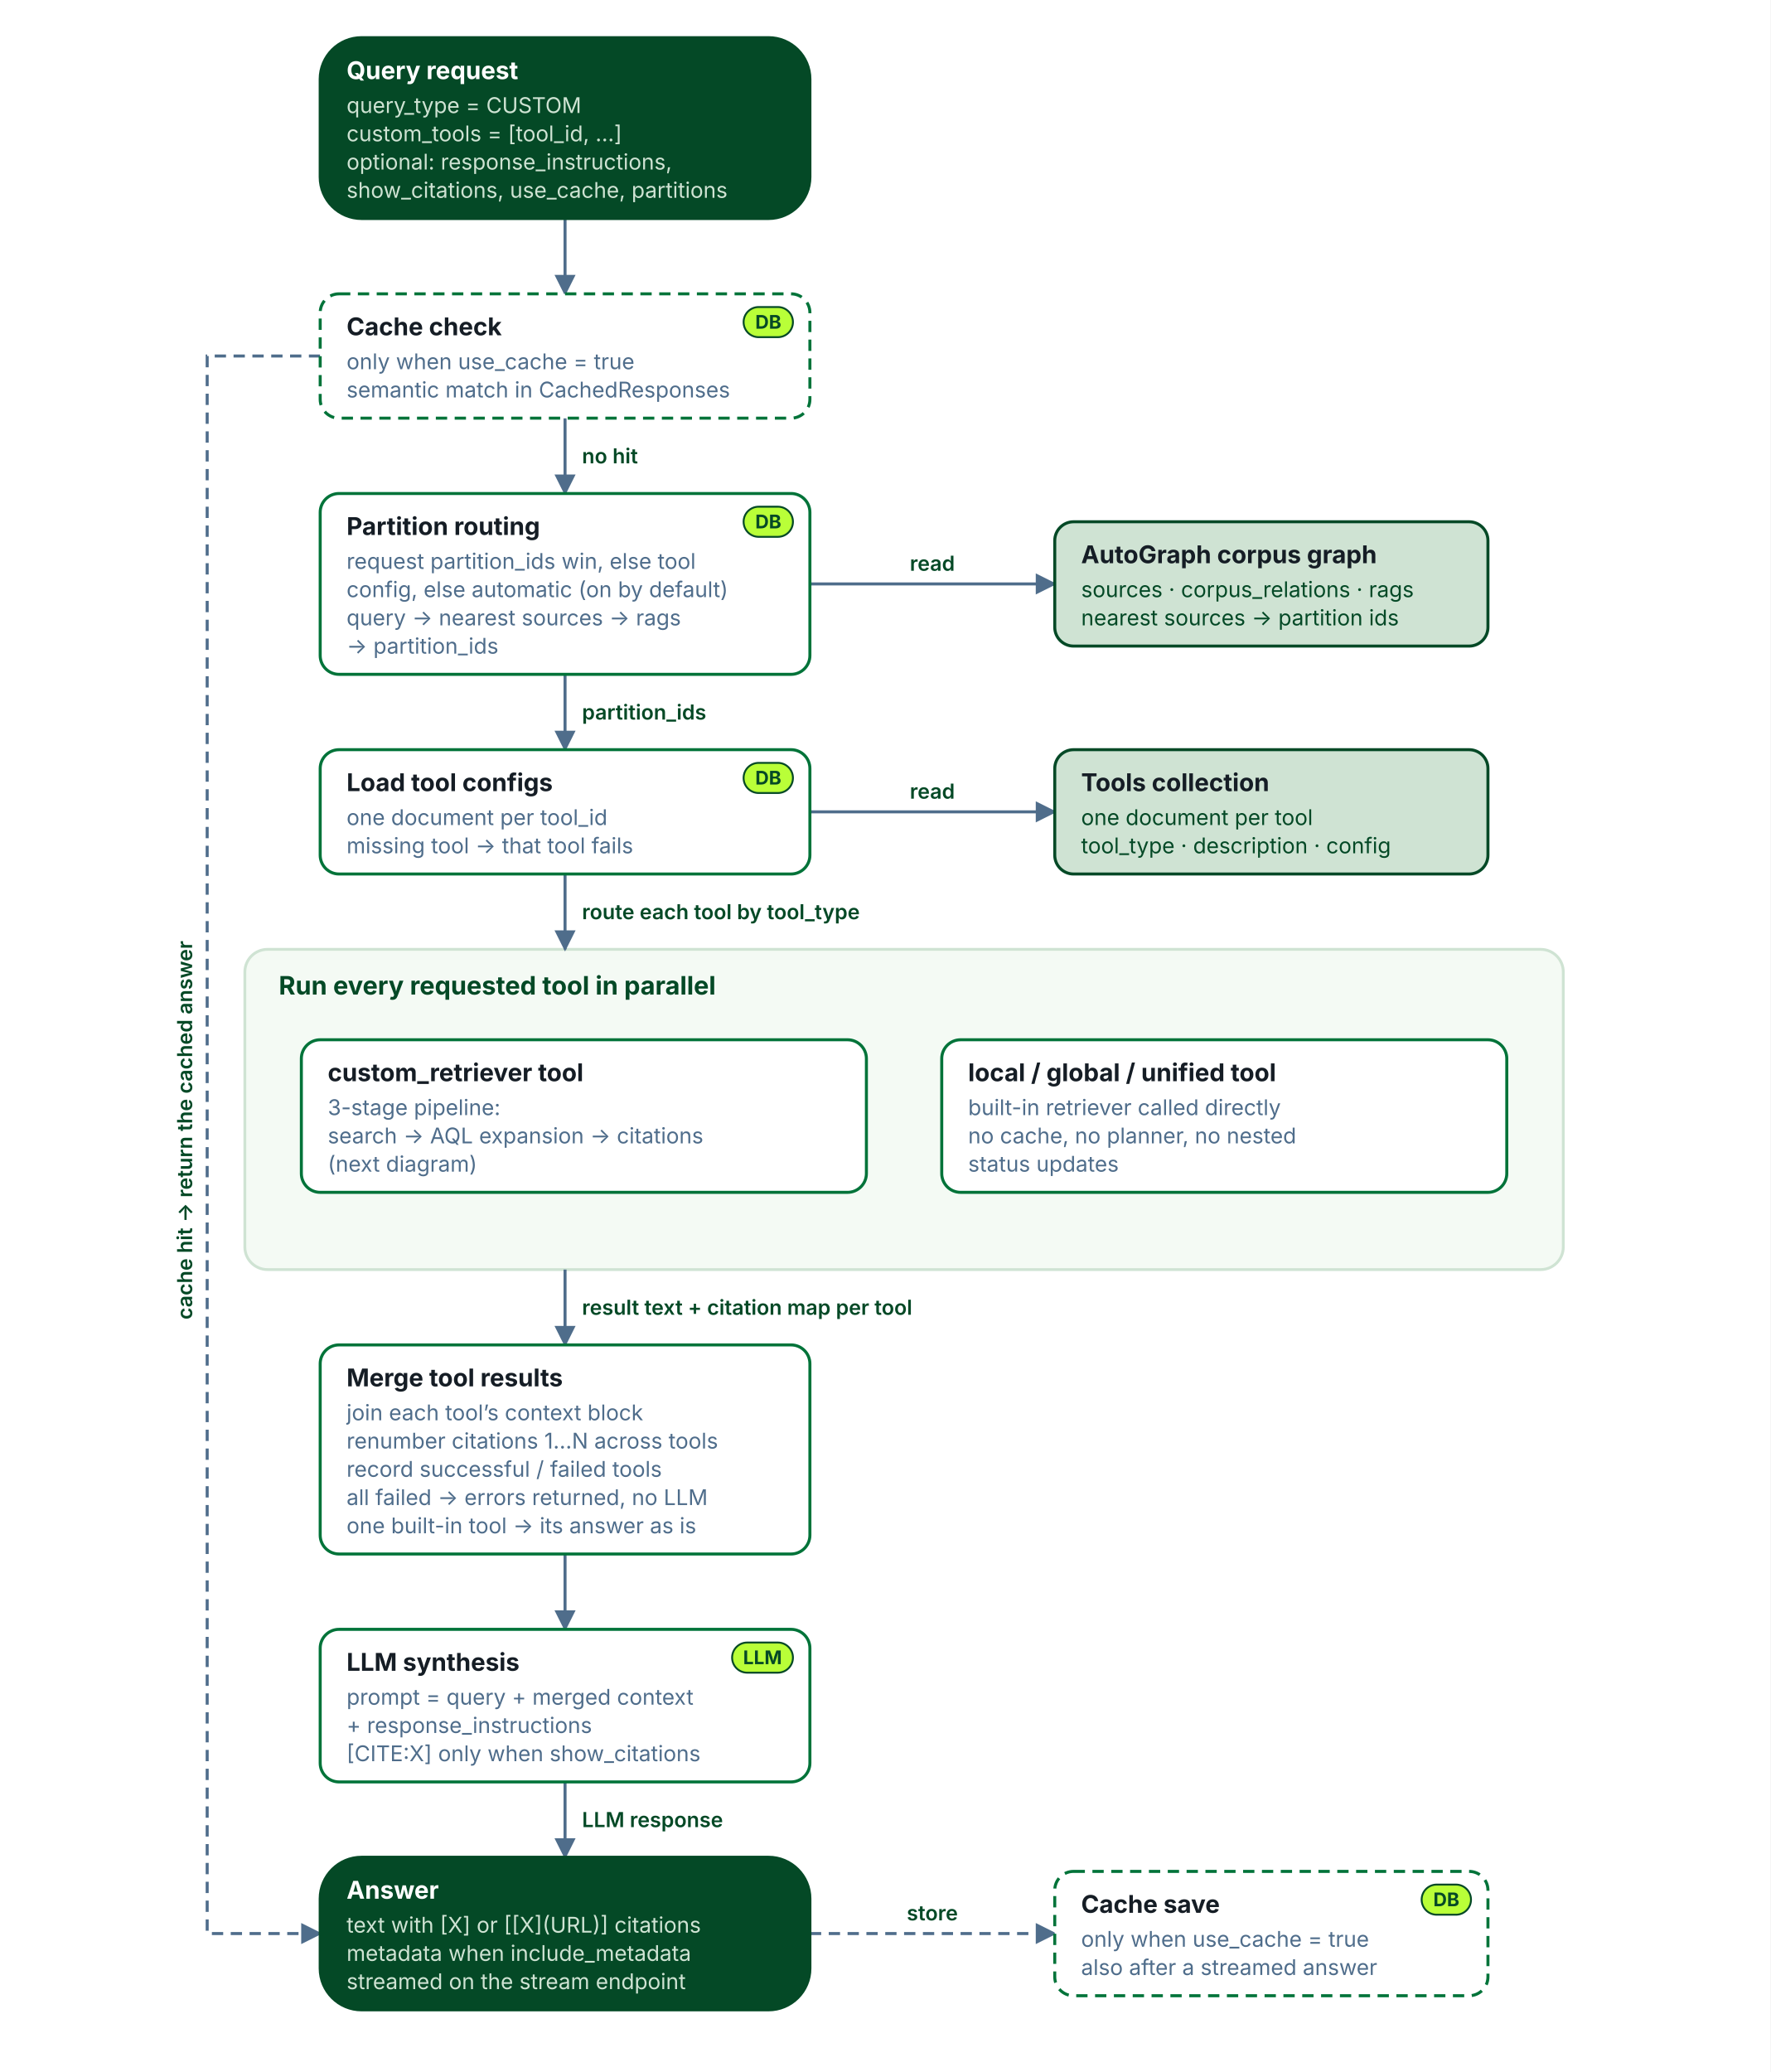
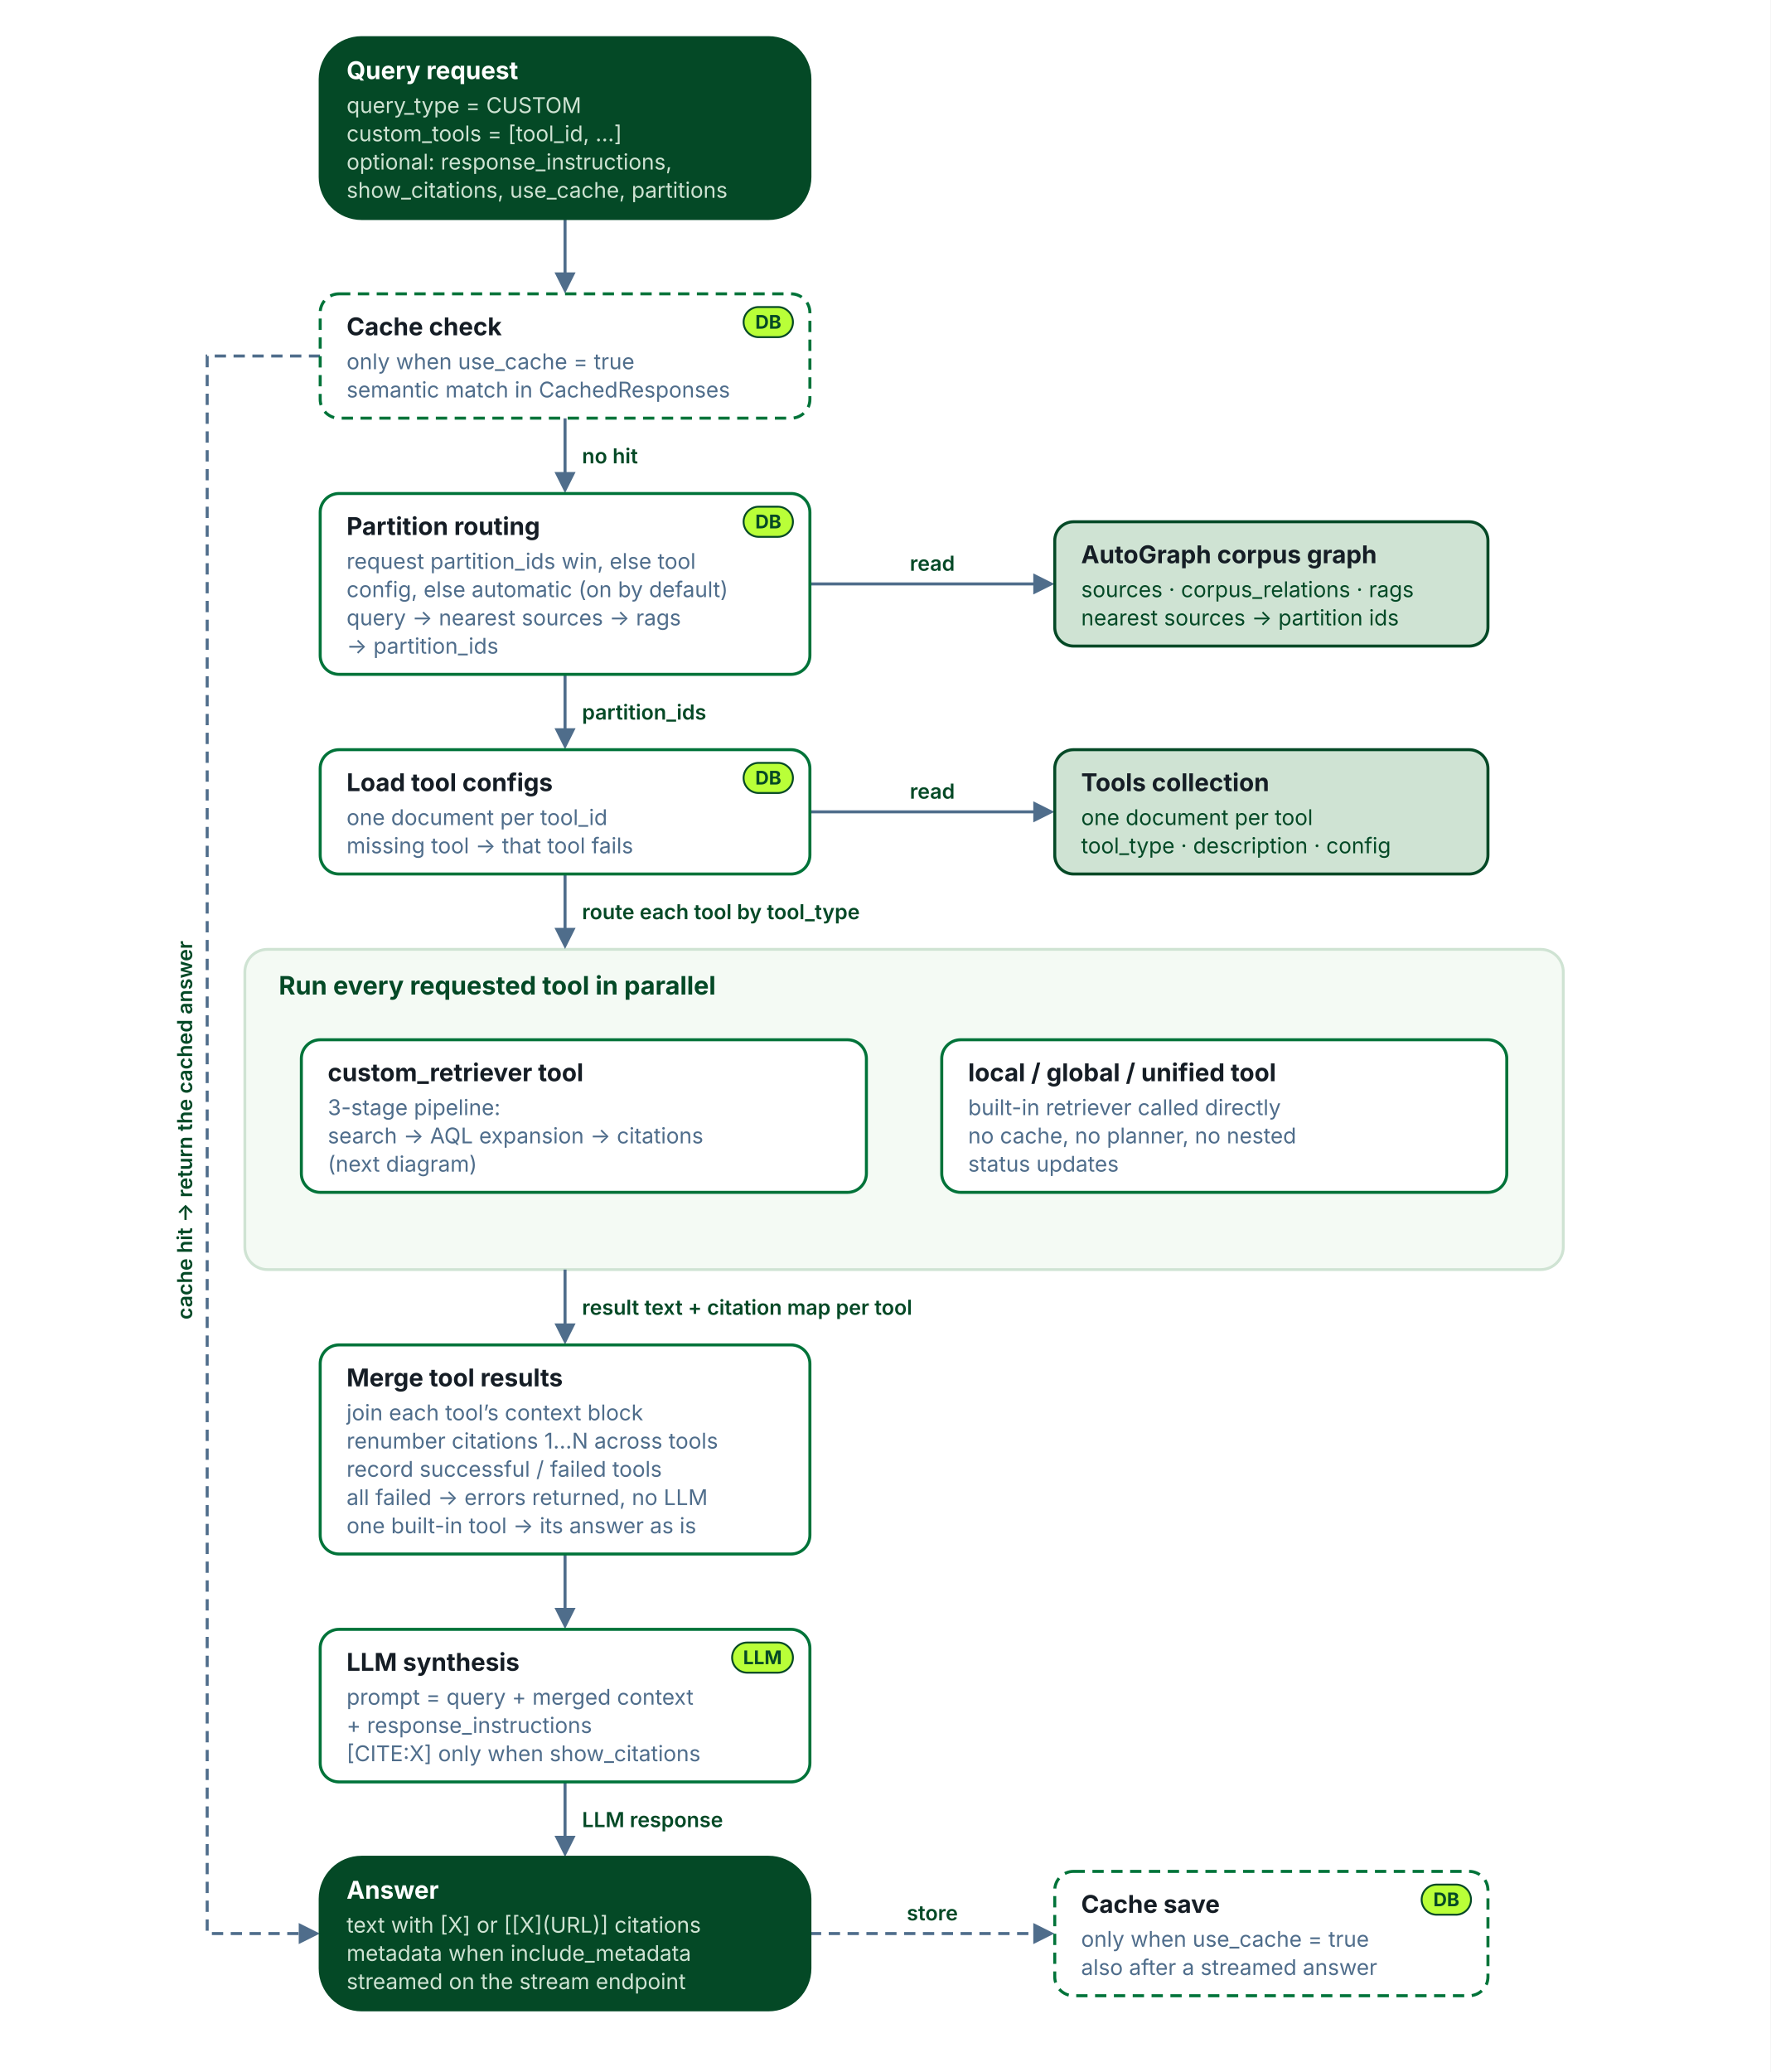
<svg xmlns="http://www.w3.org/2000/svg" viewBox="0 0 940 1100" width="940" height="1100" role="img" aria-labelledby="custom-retriever-standard-run-t custom-retriever-standard-run-d" font-family="Urbanist, Inter, -apple-system, BlinkMacSystemFont, 'Segoe UI', Helvetica, Arial, sans-serif">
  <defs>
-     <marker id="custom-retriever-standard-run-arrow" viewBox="0 0 10 10" refX="9" refY="5" markerWidth="7" markerHeight="7" orient="auto-start-reverse">
+     <marker id="custom-retriever-standard-run-arrow" viewBox="0 0 10 10" refX="0.46" refY="5" markerWidth="7" markerHeight="7" orient="auto-start-reverse">
      <path d="M0,0 L10,5 L0,10 z" fill="#4f6d8b" />
    </marker>
  </defs>
  <rect x="0" y="0" width="940" height="1100" fill="#ffffff" />
  <rect x="130" y="504" width="700" height="170" rx="12" fill="#f4faf4" stroke="#cfe3d3" stroke-width="1.5" />
  <text x="148" y="528" font-size="13.5" font-weight="700" fill="#044926">Run every requested tool in parallel</text>
-   <polyline points="300,116 300,156" fill="none" stroke="#4f6d8b" stroke-width="1.6" marker-end="url(#custom-retriever-standard-run-arrow)" />
-   <polyline points="300,222 300,262" fill="none" stroke="#4f6d8b" stroke-width="1.6" marker-end="url(#custom-retriever-standard-run-arrow)" />
+   <polyline points="300,116 300,145.12" fill="none" stroke="#4f6d8b" stroke-width="1.6" marker-end="url(#custom-retriever-standard-run-arrow)" />
+   <polyline points="300,222 300,251.12" fill="none" stroke="#4f6d8b" stroke-width="1.6" marker-end="url(#custom-retriever-standard-run-arrow)" />
  <text x="309" y="246" font-size="11" font-weight="600" fill="#044926" text-anchor="start" stroke="#ffffff" stroke-width="4" paint-order="stroke" stroke-linejoin="round">no hit</text>
-   <polyline points="430,310 560,310" fill="none" stroke="#4f6d8b" stroke-width="1.6" marker-end="url(#custom-retriever-standard-run-arrow)" />
+   <polyline points="430,310 549.12,310" fill="none" stroke="#4f6d8b" stroke-width="1.6" marker-end="url(#custom-retriever-standard-run-arrow)" />
  <text x="495" y="303" font-size="11" font-weight="600" fill="#044926" text-anchor="middle" stroke="#ffffff" stroke-width="4" paint-order="stroke" stroke-linejoin="round">read</text>
-   <polyline points="300,358 300,398" fill="none" stroke="#4f6d8b" stroke-width="1.6" marker-end="url(#custom-retriever-standard-run-arrow)" />
+   <polyline points="300,358 300,387.12" fill="none" stroke="#4f6d8b" stroke-width="1.6" marker-end="url(#custom-retriever-standard-run-arrow)" />
  <text x="309" y="382" font-size="11" font-weight="600" fill="#044926" text-anchor="start" stroke="#ffffff" stroke-width="4" paint-order="stroke" stroke-linejoin="round">partition_ids</text>
-   <polyline points="430,431 560,431" fill="none" stroke="#4f6d8b" stroke-width="1.6" marker-end="url(#custom-retriever-standard-run-arrow)" />
+   <polyline points="430,431 549.12,431" fill="none" stroke="#4f6d8b" stroke-width="1.6" marker-end="url(#custom-retriever-standard-run-arrow)" />
  <text x="495" y="424" font-size="11" font-weight="600" fill="#044926" text-anchor="middle" stroke="#ffffff" stroke-width="4" paint-order="stroke" stroke-linejoin="round">read</text>
-   <polyline points="300,464 300,504" fill="none" stroke="#4f6d8b" stroke-width="1.6" marker-end="url(#custom-retriever-standard-run-arrow)" />
+   <polyline points="300,464 300,493.12" fill="none" stroke="#4f6d8b" stroke-width="1.6" marker-end="url(#custom-retriever-standard-run-arrow)" />
  <text x="309" y="488" font-size="11" font-weight="600" fill="#044926" text-anchor="start" stroke="#ffffff" stroke-width="4" paint-order="stroke" stroke-linejoin="round">route each tool by tool_type</text>
-   <polyline points="300,674 300,714" fill="none" stroke="#4f6d8b" stroke-width="1.6" marker-end="url(#custom-retriever-standard-run-arrow)" />
+   <polyline points="300,674 300,703.12" fill="none" stroke="#4f6d8b" stroke-width="1.6" marker-end="url(#custom-retriever-standard-run-arrow)" />
  <text x="309" y="698" font-size="11" font-weight="600" fill="#044926" text-anchor="start" stroke="#ffffff" stroke-width="4" paint-order="stroke" stroke-linejoin="round">result text + citation map per tool</text>
-   <polyline points="300,825 300,865" fill="none" stroke="#4f6d8b" stroke-width="1.6" marker-end="url(#custom-retriever-standard-run-arrow)" />
-   <polyline points="300,946 300,986" fill="none" stroke="#4f6d8b" stroke-width="1.6" marker-end="url(#custom-retriever-standard-run-arrow)" />
+   <polyline points="300,825 300,854.12" fill="none" stroke="#4f6d8b" stroke-width="1.6" marker-end="url(#custom-retriever-standard-run-arrow)" />
+   <polyline points="300,946 300,975.12" fill="none" stroke="#4f6d8b" stroke-width="1.6" marker-end="url(#custom-retriever-standard-run-arrow)" />
  <text x="309" y="970" font-size="11" font-weight="600" fill="#044926" text-anchor="start" stroke="#ffffff" stroke-width="4" paint-order="stroke" stroke-linejoin="round">LLM response</text>
-   <polyline points="430,1026.5 560,1026.5" fill="none" stroke="#4f6d8b" stroke-width="1.6" stroke-dasharray="6 4" marker-end="url(#custom-retriever-standard-run-arrow)" />
+   <polyline points="430,1026.5 549.12,1026.5" fill="none" stroke="#4f6d8b" stroke-width="1.6" stroke-dasharray="6 4" marker-end="url(#custom-retriever-standard-run-arrow)" />
  <text x="495" y="1019.5" font-size="11" font-weight="600" fill="#044926" text-anchor="middle" stroke="#ffffff" stroke-width="4" paint-order="stroke" stroke-linejoin="round">store</text>
-   <polyline points="170,189 110,189 110,1026.5 170,1026.5" fill="none" stroke="#4f6d8b" stroke-width="1.6" stroke-dasharray="6 4" marker-end="url(#custom-retriever-standard-run-arrow)" />
+   <polyline points="170,189 110,189 110,1026.5 159.12,1026.5" fill="none" stroke="#4f6d8b" stroke-width="1.6" stroke-dasharray="6 4" marker-end="url(#custom-retriever-standard-run-arrow)" />
  <text x="102" y="600" font-size="11" font-weight="600" fill="#044926" text-anchor="middle" stroke="#ffffff" stroke-width="4" paint-order="stroke" stroke-linejoin="round" transform="rotate(-90 102 600)">cache hit → return the cached answer</text>
  <rect x="170" y="20" width="260" height="96" rx="22" fill="#044926" stroke="#044926" stroke-width="1.6" />
  <text x="184" y="42" font-size="13" font-weight="700" fill="#ffffff">Query request</text>
  <text x="184" y="60" font-size="11.5" fill="#cfe3d3">query_type = CUSTOM</text>
  <text x="184" y="75" font-size="11.5" fill="#cfe3d3">custom_tools = [tool_id, …]</text>
  <text x="184" y="90" font-size="11.5" fill="#cfe3d3">optional: response_instructions,</text>
  <text x="184" y="105" font-size="11.5" fill="#cfe3d3">show_citations, use_cache, partitions</text>
  <rect x="170" y="156" width="260" height="66" rx="10" fill="#ffffff" stroke="#007339" stroke-width="1.6" stroke-dasharray="6 4" />
  <text x="184" y="178" font-size="13" font-weight="700" fill="#151d25">Cache check</text>
  <text x="184" y="196" font-size="11.5" fill="#4f6d8b">only when use_cache = true</text>
  <text x="184" y="211" font-size="11.5" fill="#4f6d8b">semantic match in CachedResponses</text>
  <rect x="394.8" y="163" width="26.2" height="16" rx="8" fill="#b9ff38" stroke="#044926" stroke-width="1" />
  <text x="407.9" y="174.5" font-size="10" font-weight="700" fill="#044926" text-anchor="middle">DB</text>
  <rect x="170" y="262" width="260" height="96" rx="10" fill="#ffffff" stroke="#007339" stroke-width="1.6" />
  <text x="184" y="284" font-size="13" font-weight="700" fill="#151d25">Partition routing</text>
  <text x="184" y="302" font-size="11.5" fill="#4f6d8b">request partition_ids win, else tool</text>
  <text x="184" y="317" font-size="11.5" fill="#4f6d8b">config, else automatic (on by default)</text>
  <text x="184" y="332" font-size="11.5" fill="#4f6d8b">query → nearest sources → rags</text>
  <text x="184" y="347" font-size="11.5" fill="#4f6d8b">→ partition_ids</text>
  <rect x="394.8" y="269" width="26.2" height="16" rx="8" fill="#b9ff38" stroke="#044926" stroke-width="1" />
  <text x="407.9" y="280.5" font-size="10" font-weight="700" fill="#044926" text-anchor="middle">DB</text>
  <rect x="560" y="277" width="230" height="66" rx="10" fill="#cfe3d3" stroke="#044926" stroke-width="1.6" />
  <text x="574" y="299" font-size="13" font-weight="700" fill="#151d25">AutoGraph corpus graph</text>
  <text x="574" y="317" font-size="11.5" fill="#044926">sources · corpus_relations · rags</text>
  <text x="574" y="332" font-size="11.5" fill="#044926">nearest sources → partition ids</text>
  <rect x="170" y="398" width="260" height="66" rx="10" fill="#ffffff" stroke="#007339" stroke-width="1.6" />
  <text x="184" y="420" font-size="13" font-weight="700" fill="#151d25">Load tool configs</text>
  <text x="184" y="438" font-size="11.5" fill="#4f6d8b">one document per tool_id</text>
  <text x="184" y="453" font-size="11.5" fill="#4f6d8b">missing tool → that tool fails</text>
  <rect x="394.8" y="405" width="26.2" height="16" rx="8" fill="#b9ff38" stroke="#044926" stroke-width="1" />
  <text x="407.9" y="416.5" font-size="10" font-weight="700" fill="#044926" text-anchor="middle">DB</text>
  <rect x="560" y="398" width="230" height="66" rx="10" fill="#cfe3d3" stroke="#044926" stroke-width="1.6" />
  <text x="574" y="420" font-size="13" font-weight="700" fill="#151d25">Tools collection</text>
  <text x="574" y="438" font-size="11.5" fill="#044926">one document per tool</text>
  <text x="574" y="453" font-size="11.5" fill="#044926">tool_type · description · config</text>
  <rect x="160" y="552" width="300" height="81" rx="10" fill="#ffffff" stroke="#007339" stroke-width="1.6" />
  <text x="174" y="574" font-size="13" font-weight="700" fill="#151d25">custom_retriever tool</text>
  <text x="174" y="592" font-size="11.5" fill="#4f6d8b">3-stage pipeline:</text>
  <text x="174" y="607" font-size="11.5" fill="#4f6d8b">search → AQL expansion → citations</text>
  <text x="174" y="622" font-size="11.5" fill="#4f6d8b">(next diagram)</text>
  <rect x="500" y="552" width="300" height="81" rx="10" fill="#ffffff" stroke="#007339" stroke-width="1.6" />
  <text x="514" y="574" font-size="13" font-weight="700" fill="#151d25">local / global / unified tool</text>
  <text x="514" y="592" font-size="11.5" fill="#4f6d8b">built-in retriever called directly</text>
  <text x="514" y="607" font-size="11.5" fill="#4f6d8b">no cache, no planner, no nested</text>
  <text x="514" y="622" font-size="11.5" fill="#4f6d8b">status updates</text>
  <rect x="170" y="714" width="260" height="111" rx="10" fill="#ffffff" stroke="#007339" stroke-width="1.6" />
  <text x="184" y="736" font-size="13" font-weight="700" fill="#151d25">Merge tool results</text>
  <text x="184" y="754" font-size="11.5" fill="#4f6d8b">join each tool’s context block</text>
  <text x="184" y="769" font-size="11.5" fill="#4f6d8b">renumber citations 1…N across tools</text>
  <text x="184" y="784" font-size="11.5" fill="#4f6d8b">record successful / failed tools</text>
  <text x="184" y="799" font-size="11.5" fill="#4f6d8b">all failed → errors returned, no LLM</text>
  <text x="184" y="814" font-size="11.5" fill="#4f6d8b">one built-in tool → its answer as is</text>
  <rect x="170" y="865" width="260" height="81" rx="10" fill="#ffffff" stroke="#007339" stroke-width="1.6" />
  <text x="184" y="887" font-size="13" font-weight="700" fill="#151d25">LLM synthesis</text>
  <text x="184" y="905" font-size="11.5" fill="#4f6d8b">prompt = query + merged context</text>
  <text x="184" y="920" font-size="11.5" fill="#4f6d8b">+ response_instructions</text>
  <text x="184" y="935" font-size="11.5" fill="#4f6d8b">[CITE:X] only when show_citations</text>
  <rect x="388.7" y="872" width="32.3" height="16" rx="8" fill="#b9ff38" stroke="#044926" stroke-width="1" />
  <text x="404.85" y="883.5" font-size="10" font-weight="700" fill="#044926" text-anchor="middle">LLM</text>
  <rect x="170" y="986" width="260" height="81" rx="22" fill="#044926" stroke="#044926" stroke-width="1.6" />
  <text x="184" y="1008" font-size="13" font-weight="700" fill="#ffffff">Answer</text>
  <text x="184" y="1026" font-size="11.5" fill="#cfe3d3">text with [X] or [[X](URL)] citations</text>
  <text x="184" y="1041" font-size="11.5" fill="#cfe3d3">metadata when include_metadata</text>
  <text x="184" y="1056" font-size="11.5" fill="#cfe3d3">streamed on the stream endpoint</text>
  <rect x="560" y="993.5" width="230" height="66" rx="10" fill="#ffffff" stroke="#007339" stroke-width="1.6" stroke-dasharray="6 4" />
  <text x="574" y="1015.5" font-size="13" font-weight="700" fill="#151d25">Cache save</text>
  <text x="574" y="1033.5" font-size="11.5" fill="#4f6d8b">only when use_cache = true</text>
  <text x="574" y="1048.5" font-size="11.5" fill="#4f6d8b">also after a streamed answer</text>
  <rect x="754.8" y="1000.5" width="26.2" height="16" rx="8" fill="#b9ff38" stroke="#044926" stroke-width="1" />
  <text x="767.9" y="1012" font-size="10" font-weight="700" fill="#044926" text-anchor="middle">DB</text>
</svg>
